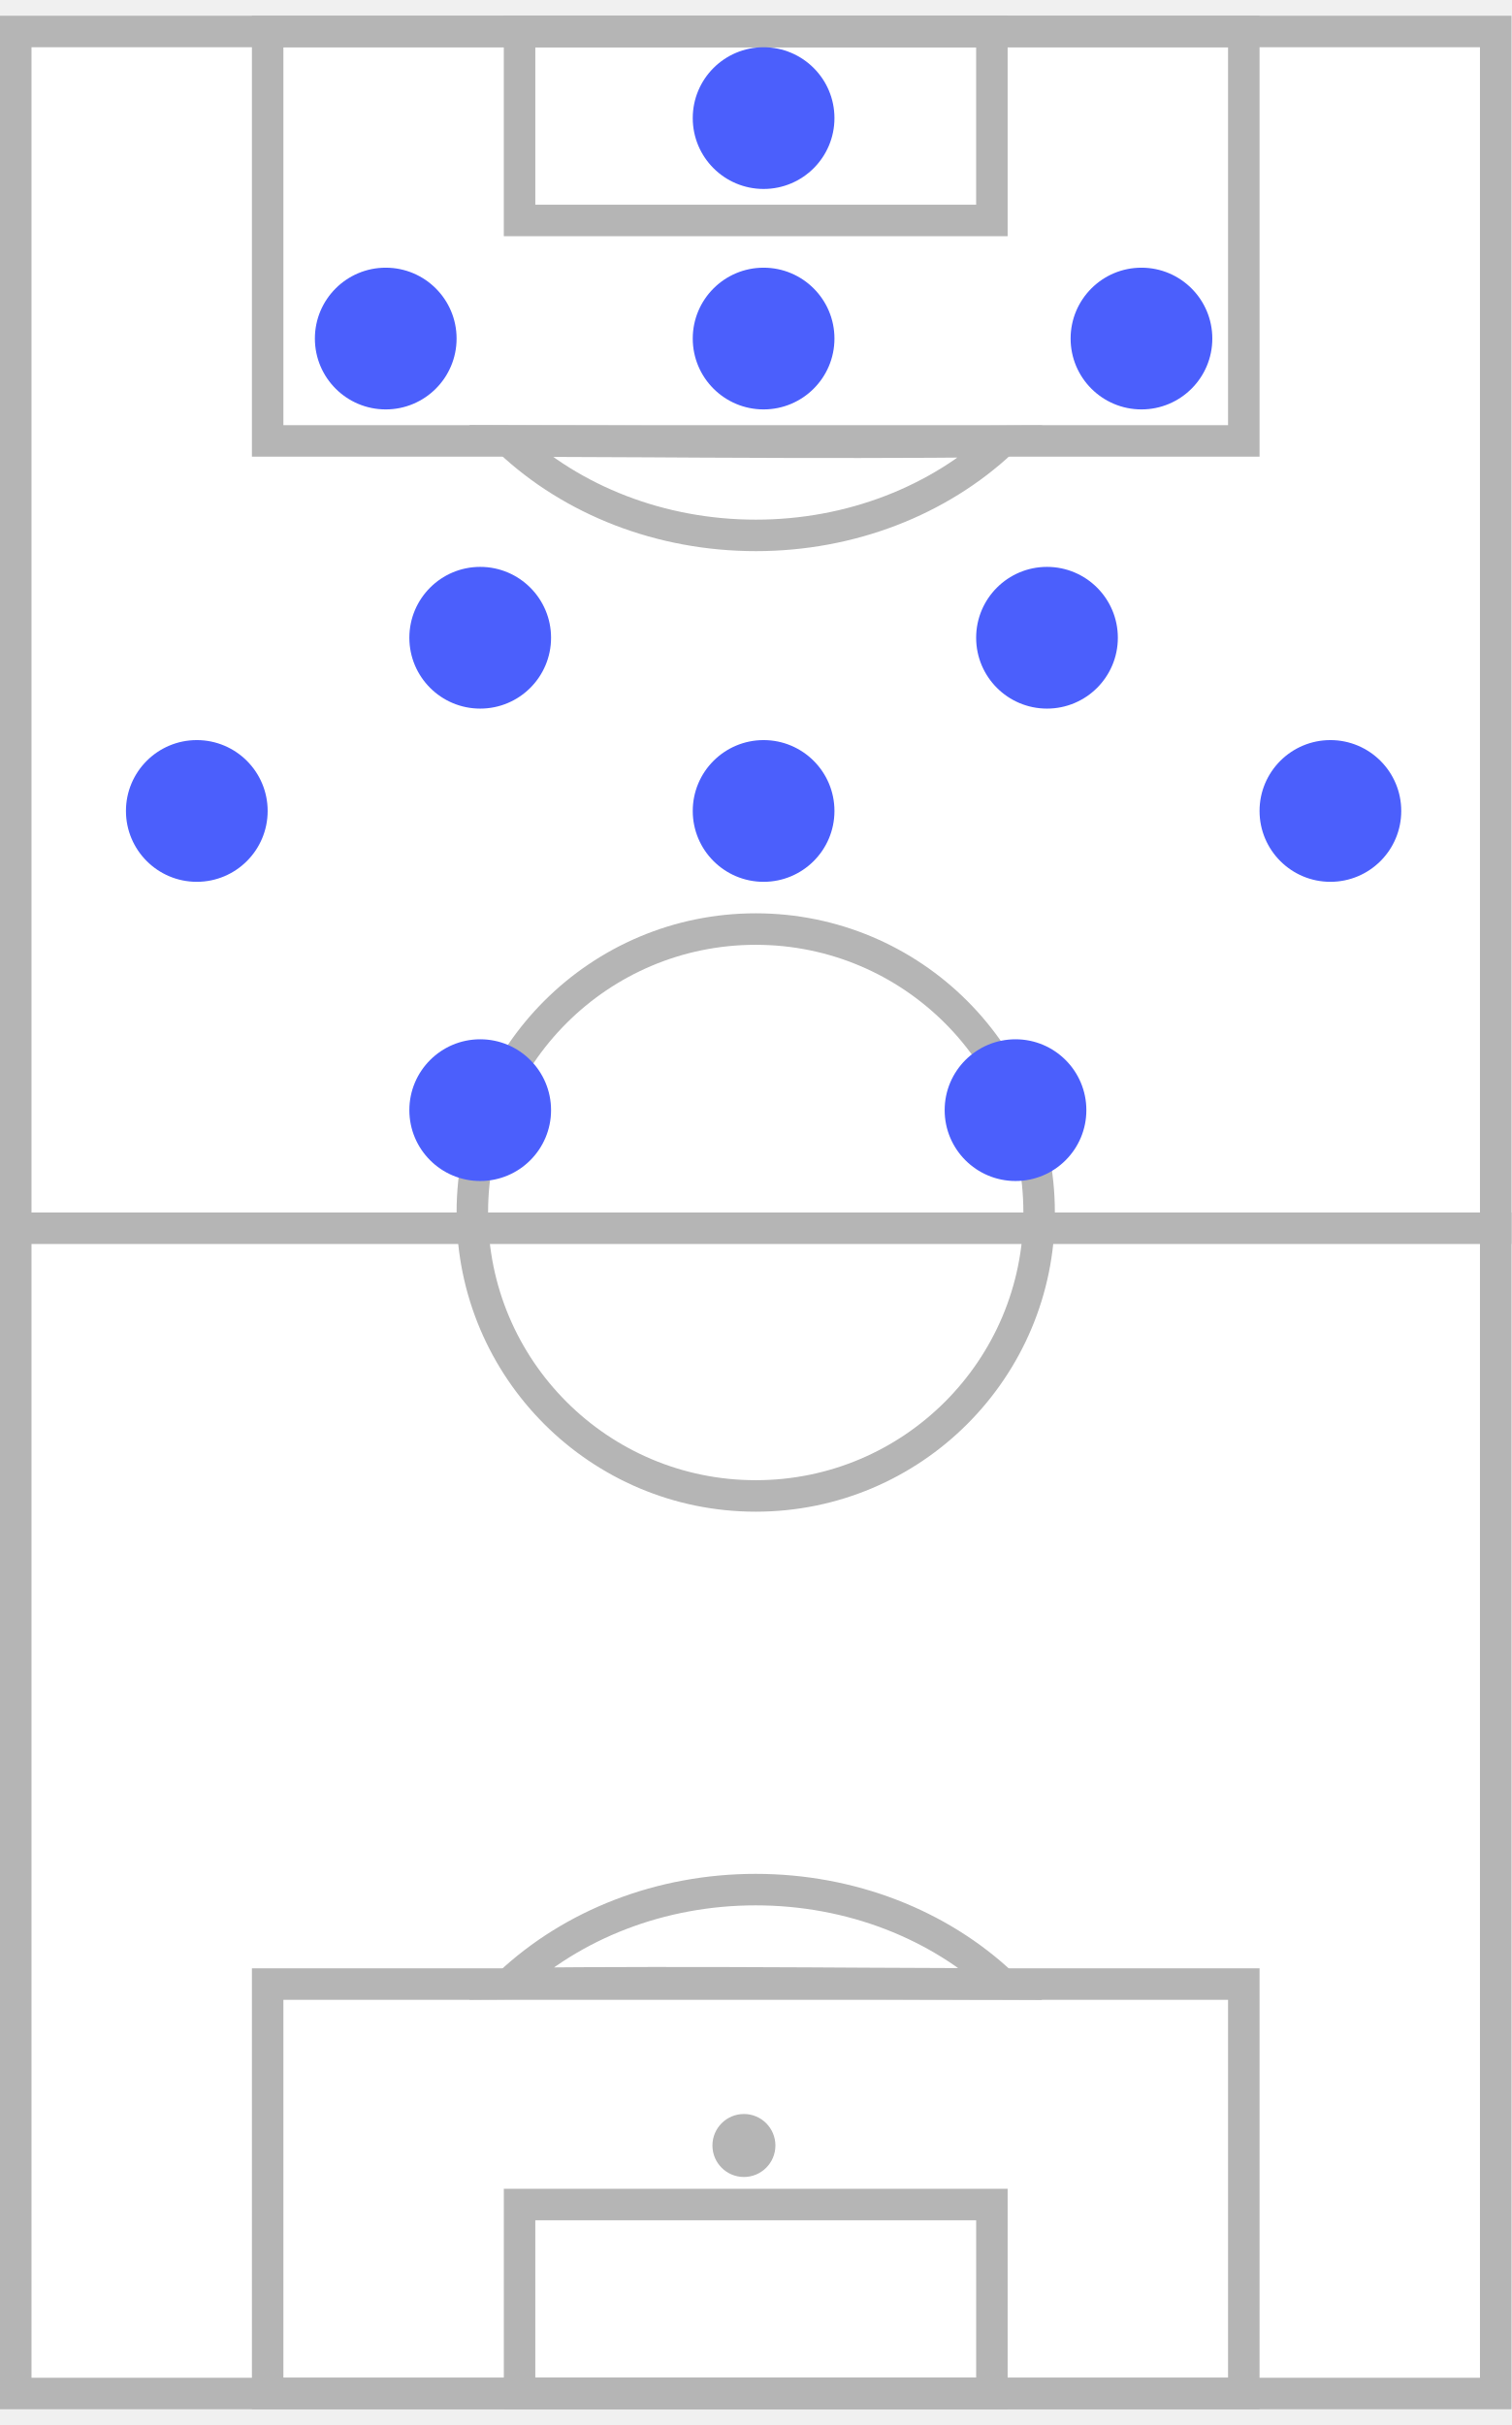
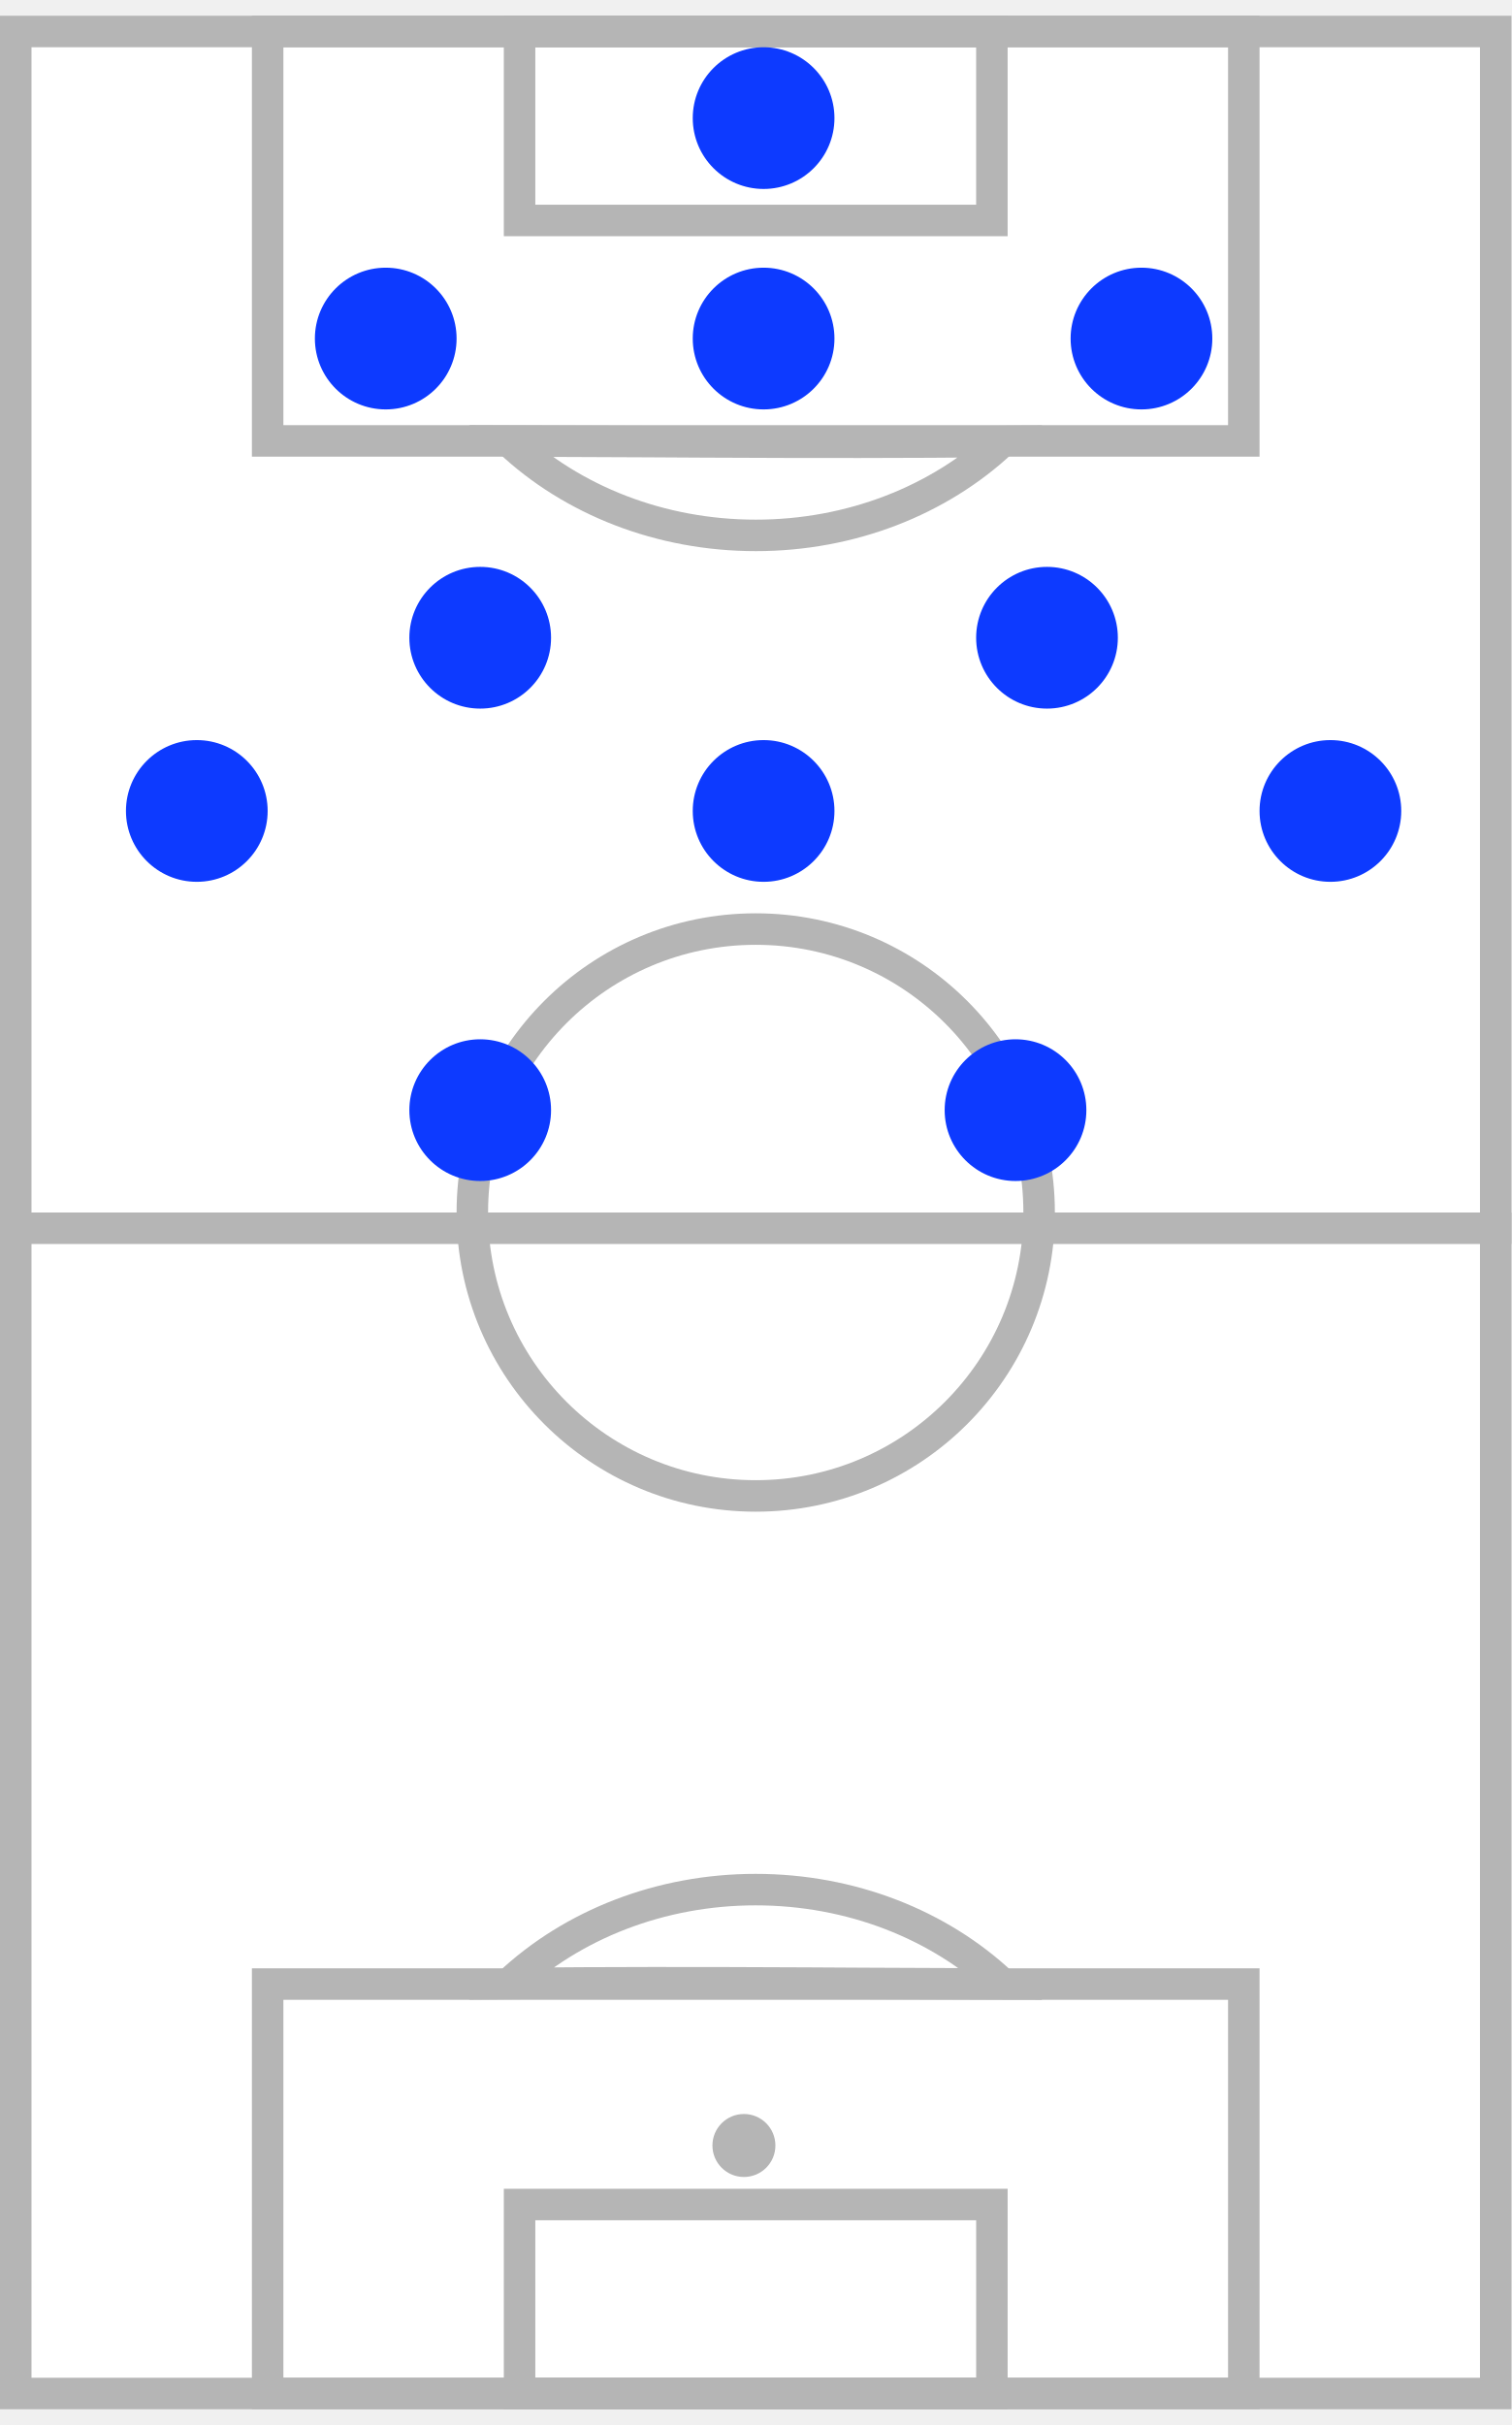
<svg xmlns="http://www.w3.org/2000/svg" width="48px" height="77px" viewBox="0 0 48 77" version="1.1">
  <g id="Card-Specifications" stroke="none" stroke-width="1" fill="none" fill-rule="evenodd">
    <g id="CARD-SPECS-–-Brackets-Desktop-(2-of-2)" transform="translate(-1460, -124)">
      <g id="Group-28" transform="translate(1460, 124)">
        <g id="Group-21-Copy-23">
          <rect id="Rectangle" stroke="#B5B5B5" fill="#FFFFFF" x="0.5" y="1" width="47" height="75" />
          <rect id="Rectangle" fill="#B5B5B5" x="0" y="38.5" width="48" height="1" />
          <g id="Group-18" transform="translate(8, 0)">
            <path d="M23.823,14.019 C20.719,14.049 18.038,14.049 14.322,14.031 C13.852,14.028 13.451,14.026 12.575,14.021 C10.626,14.011 9.388,14.005 8.164,14.002 C10.17,15.891 12.98,17 16.003,17 C19.016,17 21.818,15.897 23.823,14.019 Z" id="Combined-Shape" stroke="#B5B5B5" />
            <rect id="Rectangle" stroke="#B5B5B5" x="0.5" y="1" width="31" height="13" />
            <rect id="Rectangle-Copy-99" stroke="#B5B5B5" x="8.5" y="1" width="15" height="6" />
            <circle id="Oval" fill="#B5B5B5" cx="16.375" cy="10.875" r="1" />
          </g>
          <g id="Group-18-Copy" transform="translate(24, 68) rotate(-180) translate(-24, -68) translate(8, 59)">
            <path d="M23.823,14.019 C20.719,14.049 18.038,14.049 14.322,14.031 C13.852,14.028 13.451,14.026 12.575,14.021 C10.626,14.011 9.388,14.005 8.164,14.002 C10.17,15.891 12.98,17 16.003,17 C19.016,17 21.818,15.897 23.823,14.019 Z" id="Combined-Shape" stroke="#B5B5B5" />
            <rect id="Rectangle" stroke="#B5B5B5" x="0.5" y="1" width="31" height="13" />
            <rect id="Rectangle-Copy-99" stroke="#B5B5B5" x="8.5" y="1" width="15" height="6" />
            <circle id="Oval" fill="#B5B5B5" cx="16.375" cy="8.875" r="1" />
          </g>
          <circle id="Oval" stroke="#B5B5B5" cx="24" cy="38.5" r="9" />
        </g>
-         <g id="Group-13-Copy-30" transform="translate(24.5, 19.5) rotate(-360) translate(-24.5, -19.5) translate(4, 1.5)" fill="#4B5FFC">
+         <g id="Group-13-Copy-30" transform="translate(24.5, 19.5) rotate(-360) translate(-24.5, -19.5) translate(4, 1.5)" fill="#0d3aff">
          <circle id="Oval-Copy-18" transform="translate(2.25, 24.25) rotate(-270) translate(-2.25, -24.25) " cx="2.25" cy="24.25" r="2.25" />
          <circle id="Oval-Copy-19" transform="translate(8.25, 9.25) rotate(-270) translate(-8.25, -9.25) " cx="8.25" cy="9.25" r="2.25" />
          <circle id="Oval-Copy-20" transform="translate(20.25, 9.25) rotate(-270) translate(-20.25, -9.25) " cx="20.25" cy="9.25" r="2.25" />
          <circle id="Oval-Copy-27" transform="translate(29.25, 18.75) rotate(-270) translate(-29.25, -18.75) " cx="29.25" cy="18.75" r="2.25" />
          <circle id="Oval-Copy-28" transform="translate(11.25, 33.75) rotate(-270) translate(-11.25, -33.75) " cx="11.25" cy="33.75" r="2.25" />
          <circle id="Oval-Copy-29" transform="translate(20.25, 24.25) rotate(-270) translate(-20.25, -24.25) " cx="20.25" cy="24.25" r="2.25" />
          <circle id="Oval-Copy-31" transform="translate(11.25, 18.75) rotate(-270) translate(-11.25, -18.75) " cx="11.25" cy="18.75" r="2.25" />
          <circle id="Oval-Copy-30" transform="translate(38.25, 24.25) rotate(-270) translate(-38.25, -24.25) " cx="38.25" cy="24.25" r="2.25" />
          <circle id="Oval-Copy-32" transform="translate(28.25, 33.75) rotate(-270) translate(-28.25, -33.75) " cx="28.25" cy="33.75" r="2.25" />
          <circle id="Oval-Copy-21" transform="translate(32.25, 9.25) rotate(-270) translate(-32.25, -9.25) " cx="32.25" cy="9.25" r="2.25" />
          <circle id="Oval-Copy-20" transform="translate(20.25, 2.25) rotate(-270) translate(-20.25, -2.25) " cx="20.25" cy="2.25" r="2.25" />
        </g>
      </g>
    </g>
  </g>
</svg>
